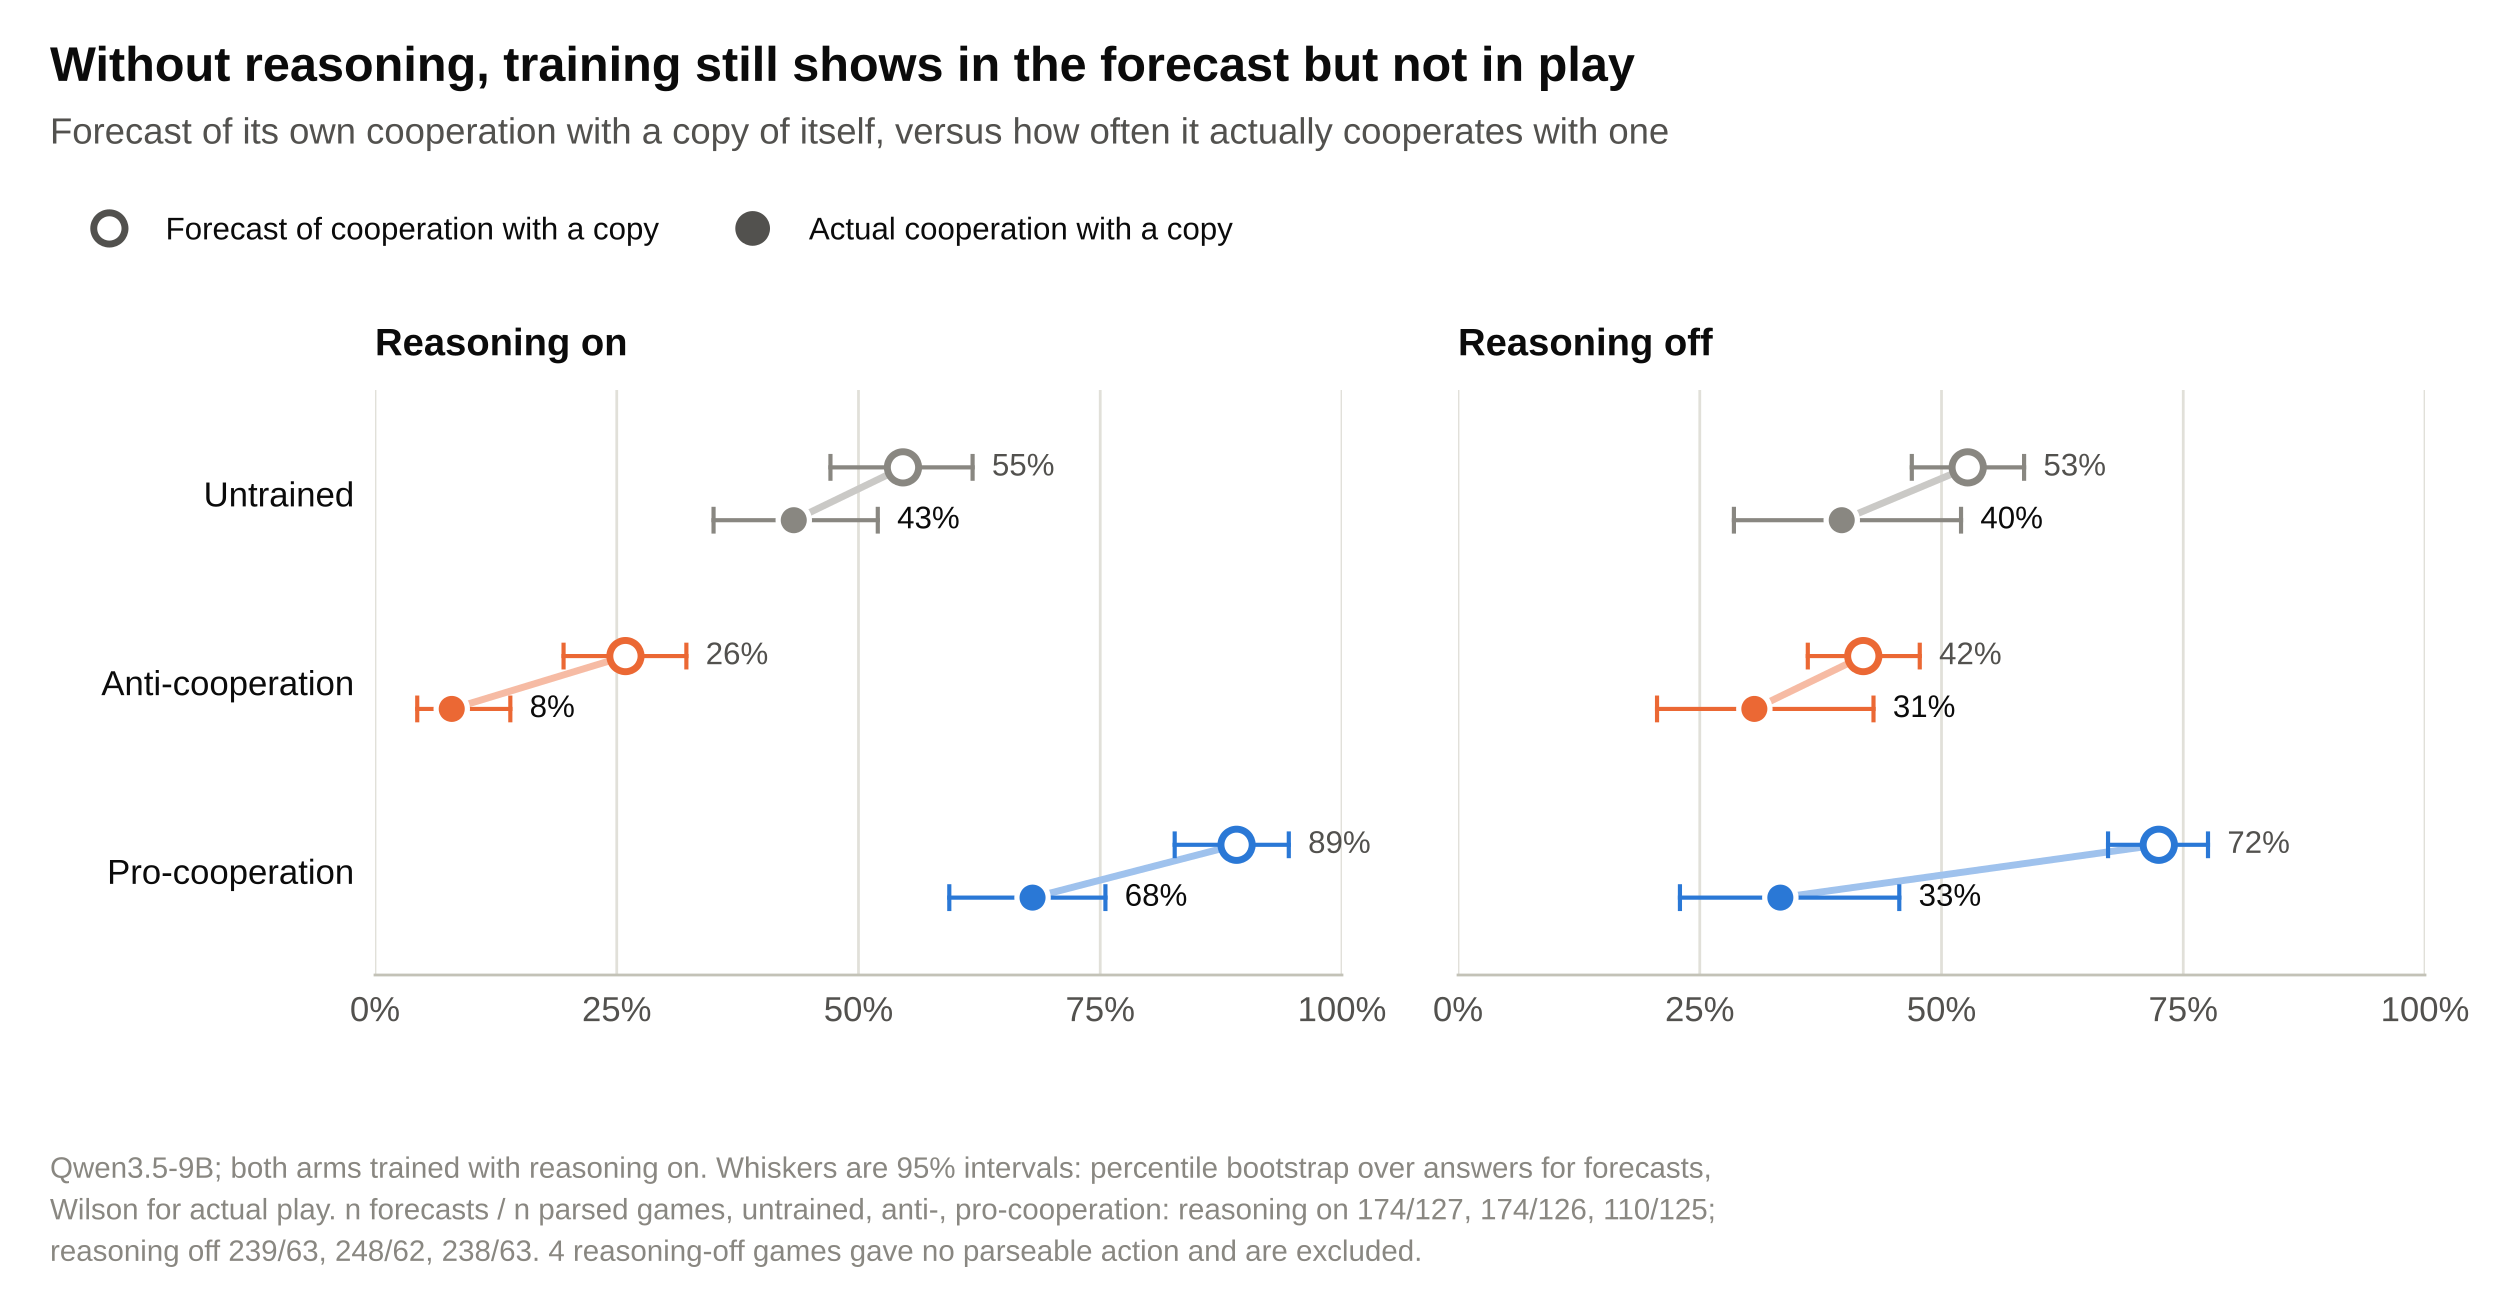
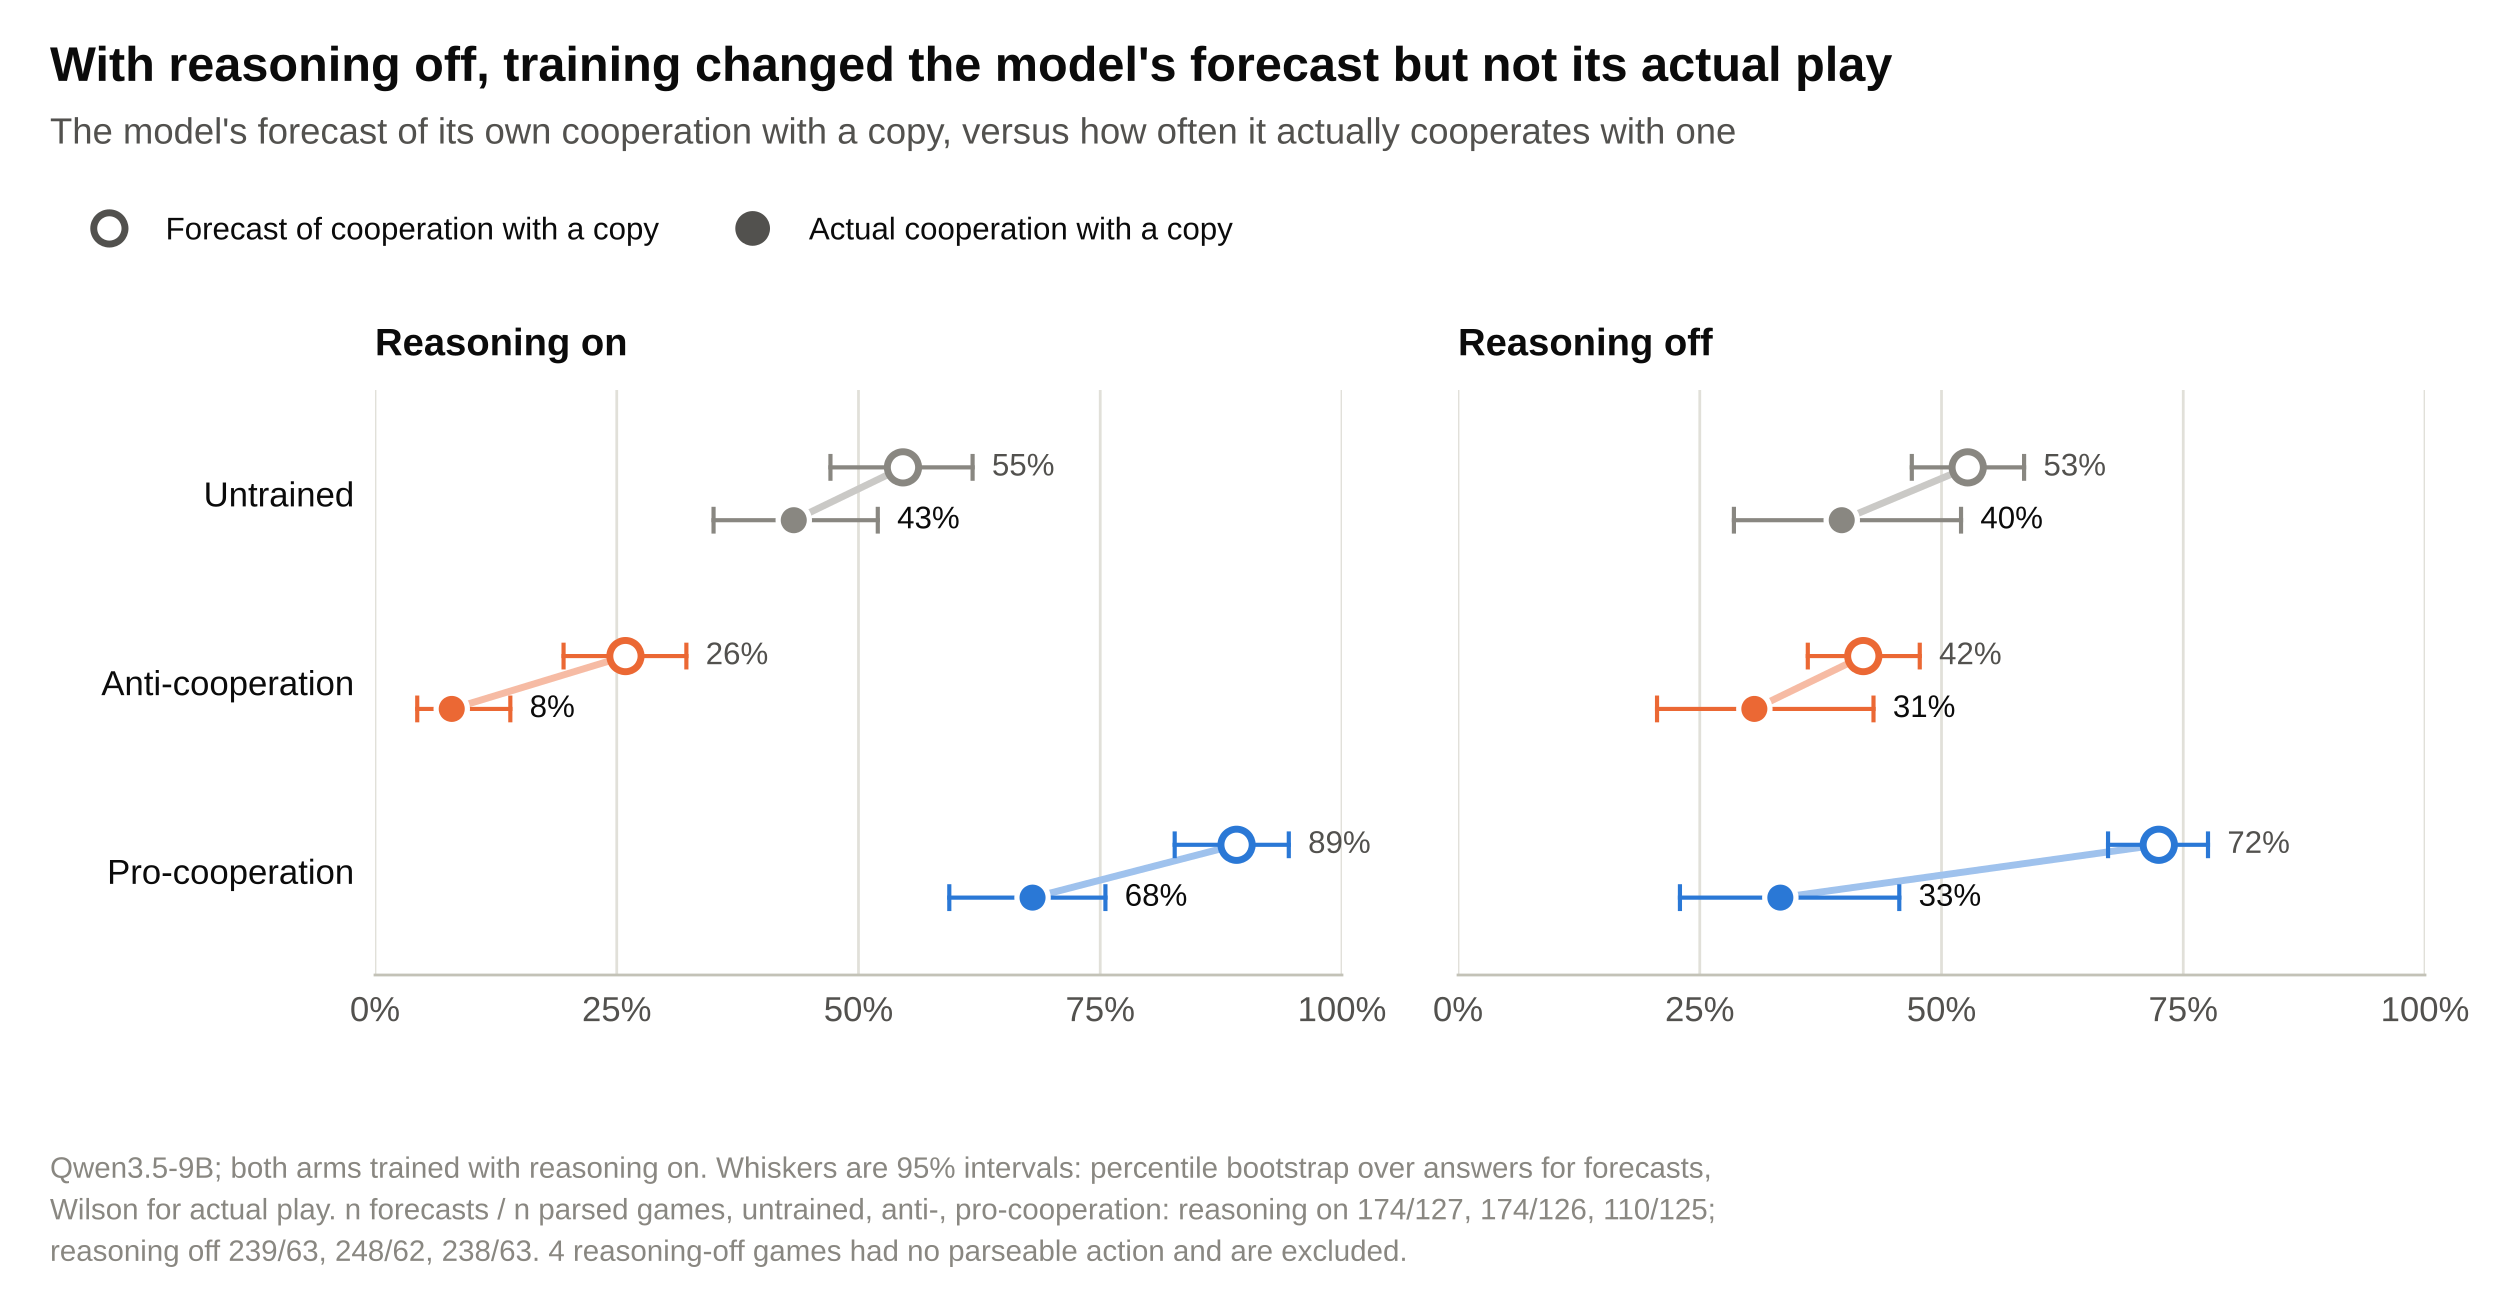
<svg xmlns="http://www.w3.org/2000/svg" xmlns:xlink="http://www.w3.org/1999/xlink" width="720pt" height="374.4pt" viewBox="0 0 720 374.4" version="1.1">
  <defs>
    <style type="text/css">*{stroke-linejoin: round; stroke-linecap: butt}</style>
  </defs>
  <g id="figure_1">
    <g id="patch_1">
      <path d="M 0 374.4  L 720 374.4  L 720 0  L 0 0  z " style="fill: #ffffff" />
    </g>
    <g id="axes_1">
      <g id="patch_2">
        <path d="M 108 280.8  L 386.491 280.8  L 386.491 112.32  L 108 112.32  z " style="fill: #ffffff" />
      </g>
      <g id="matplotlib.axis_1">
        <g id="xtick_1">
          <g id="line2d_1">
-             <path d="M 108 280.8  L 108 112.32  " clip-path="url(#pd063d50119)" style="fill: none; stroke: #e1e0d9; stroke-width: 0.8; stroke-linecap: square" />
+             <path d="M 108 280.8  L 108 112.32  " clip-path="url(#paac7302c38)" style="fill: none; stroke: #e1e0d9; stroke-width: 0.8; stroke-linecap: square" />
          </g>
          <g id="line2d_2" />
          <g id="text_1">
            <text style="font-size: 10px; font-family: 'Liberation Sans'; text-anchor: middle; fill: #52514e" x="108" y="294.08" transform="rotate(-0 108 294.0803)">0%</text>
          </g>
        </g>
        <g id="xtick_2">
          <g id="line2d_3">
-             <path d="M 177.623 280.8  L 177.623 112.32  " clip-path="url(#pd063d50119)" style="fill: none; stroke: #e1e0d9; stroke-width: 0.8; stroke-linecap: square" />
+             <path d="M 177.623 280.8  L 177.623 112.32  " clip-path="url(#paac7302c38)" style="fill: none; stroke: #e1e0d9; stroke-width: 0.8; stroke-linecap: square" />
          </g>
          <g id="line2d_4" />
          <g id="text_2">
            <text style="font-size: 10px; font-family: 'Liberation Sans'; text-anchor: middle; fill: #52514e" x="177.623" y="294.08" transform="rotate(-0 177.6226 294.0803)">25%</text>
          </g>
        </g>
        <g id="xtick_3">
          <g id="line2d_5">
-             <path d="M 247.245 280.8  L 247.245 112.32  " clip-path="url(#pd063d50119)" style="fill: none; stroke: #e1e0d9; stroke-width: 0.8; stroke-linecap: square" />
+             <path d="M 247.245 280.8  L 247.245 112.32  " clip-path="url(#paac7302c38)" style="fill: none; stroke: #e1e0d9; stroke-width: 0.8; stroke-linecap: square" />
          </g>
          <g id="line2d_6" />
          <g id="text_3">
            <text style="font-size: 10px; font-family: 'Liberation Sans'; text-anchor: middle; fill: #52514e" x="247.245" y="294.08" transform="rotate(-0 247.2453 294.0803)">50%</text>
          </g>
        </g>
        <g id="xtick_4">
          <g id="line2d_7">
-             <path d="M 316.868 280.8  L 316.868 112.32  " clip-path="url(#pd063d50119)" style="fill: none; stroke: #e1e0d9; stroke-width: 0.8; stroke-linecap: square" />
+             <path d="M 316.868 280.8  L 316.868 112.32  " clip-path="url(#paac7302c38)" style="fill: none; stroke: #e1e0d9; stroke-width: 0.8; stroke-linecap: square" />
          </g>
          <g id="line2d_8" />
          <g id="text_4">
            <text style="font-size: 10px; font-family: 'Liberation Sans'; text-anchor: middle; fill: #52514e" x="316.868" y="294.08" transform="rotate(-0 316.8679 294.0803)">75%</text>
          </g>
        </g>
        <g id="xtick_5">
          <g id="line2d_9">
-             <path d="M 386.491 280.8  L 386.491 112.32  " clip-path="url(#pd063d50119)" style="fill: none; stroke: #e1e0d9; stroke-width: 0.8; stroke-linecap: square" />
+             <path d="M 386.491 280.8  L 386.491 112.32  " clip-path="url(#paac7302c38)" style="fill: none; stroke: #e1e0d9; stroke-width: 0.8; stroke-linecap: square" />
          </g>
          <g id="line2d_10" />
          <g id="text_5">
            <text style="font-size: 10px; font-family: 'Liberation Sans'; text-anchor: middle; fill: #52514e" x="386.491" y="294.08" transform="rotate(-0 386.4906 294.0803)">100%</text>
          </g>
        </g>
      </g>
      <g id="matplotlib.axis_2">
        <g id="ytick_1">
          <g id="line2d_11" />
          <g id="text_6">
            <text style="font-size: 10px; font-family: 'Liberation Sans'; text-anchor: end; fill: #0b0b0b" x="102" y="145.852" transform="rotate(-0 102 145.8518)">Untrained</text>
          </g>
        </g>
        <g id="ytick_2">
          <g id="line2d_12" />
          <g id="text_7">
            <text style="font-size: 10px; font-family: 'Liberation Sans'; text-anchor: end; fill: #0b0b0b" x="102" y="200.2" transform="rotate(-0 102 200.2001)">Anti-cooperation</text>
          </g>
        </g>
        <g id="ytick_3">
          <g id="line2d_13" />
          <g id="text_8">
            <text style="font-size: 10px; font-family: 'Liberation Sans'; text-anchor: end; fill: #0b0b0b" x="102" y="254.549" transform="rotate(-0 102 254.5485)">Pro-cooperation</text>
          </g>
        </g>
      </g>
      <g id="line2d_14">
-         <path d="M 260.056 134.603  L 228.606 149.82  " clip-path="url(#pd063d50119)" style="fill: none; stroke: #cac9c6; stroke-width: 2; stroke-linecap: round" />
+         <path d="M 260.056 134.603  L 228.606 149.82  " clip-path="url(#paac7302c38)" style="fill: none; stroke: #cac9c6; stroke-width: 2; stroke-linecap: round" />
      </g>
      <g id="line2d_15">
-         <path d="M 180.129 188.951  L 130.102 204.169  " clip-path="url(#pd063d50119)" style="fill: none; stroke: #f6bba4; stroke-width: 2; stroke-linecap: round" />
+         <path d="M 180.129 188.951  L 130.102 204.169  " clip-path="url(#paac7302c38)" style="fill: none; stroke: #f6bba4; stroke-width: 2; stroke-linecap: round" />
      </g>
      <g id="line2d_16">
-         <path d="M 356.135 243.3  L 297.374 258.517  " clip-path="url(#pd063d50119)" style="fill: none; stroke: #9fc2ed; stroke-width: 2; stroke-linecap: round" />
+         <path d="M 356.135 243.3  L 297.374 258.517  " clip-path="url(#paac7302c38)" style="fill: none; stroke: #9fc2ed; stroke-width: 2; stroke-linecap: round" />
      </g>
      <g id="patch_3">
        <path d="M 108 280.8  L 386.491 280.8  " style="fill: none; stroke: #c3c2b7; stroke-width: 0.8; stroke-linejoin: miter; stroke-linecap: square" />
      </g>
      <g id="line2d_17">
-         <path d="M 239.169 134.603  L 280.107 134.603  " clip-path="url(#pd063d50119)" style="fill: none; stroke: #898781; stroke-width: 1.2; stroke-linecap: square" />
+         <path d="M 239.169 134.603  L 280.107 134.603  " clip-path="url(#paac7302c38)" style="fill: none; stroke: #898781; stroke-width: 1.2; stroke-linecap: square" />
      </g>
      <g id="line2d_18">
-         <path d="M 239.169 131.342  L 239.169 137.864  " clip-path="url(#pd063d50119)" style="fill: none; stroke: #898781; stroke-width: 1.2; stroke-linecap: square" />
+         <path d="M 239.169 131.342  L 239.169 137.864  " clip-path="url(#paac7302c38)" style="fill: none; stroke: #898781; stroke-width: 1.2; stroke-linecap: square" />
      </g>
      <g id="line2d_19">
-         <path d="M 280.107 131.342  L 280.107 137.864  " clip-path="url(#pd063d50119)" style="fill: none; stroke: #898781; stroke-width: 1.2; stroke-linecap: square" />
+         <path d="M 280.107 131.342  L 280.107 137.864  " clip-path="url(#paac7302c38)" style="fill: none; stroke: #898781; stroke-width: 1.2; stroke-linecap: square" />
      </g>
      <g id="line2d_20">
-         <path d="M 205.503 149.82  L 252.804 149.82  " clip-path="url(#pd063d50119)" style="fill: none; stroke: #898781; stroke-width: 1.2; stroke-linecap: square" />
+         <path d="M 205.503 149.82  L 252.804 149.82  " clip-path="url(#paac7302c38)" style="fill: none; stroke: #898781; stroke-width: 1.2; stroke-linecap: square" />
      </g>
      <g id="line2d_21">
-         <path d="M 205.503 146.559  L 205.503 153.081  " clip-path="url(#pd063d50119)" style="fill: none; stroke: #898781; stroke-width: 1.2; stroke-linecap: square" />
+         <path d="M 205.503 146.559  L 205.503 153.081  " clip-path="url(#paac7302c38)" style="fill: none; stroke: #898781; stroke-width: 1.2; stroke-linecap: square" />
      </g>
      <g id="line2d_22">
-         <path d="M 252.804 146.559  L 252.804 153.081  " clip-path="url(#pd063d50119)" style="fill: none; stroke: #898781; stroke-width: 1.2; stroke-linecap: square" />
+         <path d="M 252.804 146.559  L 252.804 153.081  " clip-path="url(#paac7302c38)" style="fill: none; stroke: #898781; stroke-width: 1.2; stroke-linecap: square" />
      </g>
      <g id="text_9">
        <text style="font-size: 9px; font-family: 'Liberation Sans'; text-anchor: start; fill: #52514e" x="285.677" y="136.932" transform="rotate(-0 285.677 136.9319)">55%</text>
      </g>
      <g id="text_10">
        <text style="font-size: 9px; font-family: 'Liberation Sans'; text-anchor: start; fill: #0b0b0b" x="258.374" y="152.149" transform="rotate(-0 258.374 152.1495)">43%</text>
      </g>
      <g id="line2d_23">
-         <path d="M 162.306 188.951  L 197.674 188.951  " clip-path="url(#pd063d50119)" style="fill: none; stroke: #eb6834; stroke-width: 1.2; stroke-linecap: square" />
+         <path d="M 162.306 188.951  L 197.674 188.951  " clip-path="url(#paac7302c38)" style="fill: none; stroke: #eb6834; stroke-width: 1.2; stroke-linecap: square" />
      </g>
      <g id="line2d_24">
-         <path d="M 162.306 185.69  L 162.306 192.212  " clip-path="url(#pd063d50119)" style="fill: none; stroke: #eb6834; stroke-width: 1.2; stroke-linecap: square" />
+         <path d="M 162.306 185.69  L 162.306 192.212  " clip-path="url(#paac7302c38)" style="fill: none; stroke: #eb6834; stroke-width: 1.2; stroke-linecap: square" />
      </g>
      <g id="line2d_25">
-         <path d="M 197.674 185.69  L 197.674 192.212  " clip-path="url(#pd063d50119)" style="fill: none; stroke: #eb6834; stroke-width: 1.2; stroke-linecap: square" />
+         <path d="M 197.674 185.69  L 197.674 192.212  " clip-path="url(#paac7302c38)" style="fill: none; stroke: #eb6834; stroke-width: 1.2; stroke-linecap: square" />
      </g>
      <g id="line2d_26">
-         <path d="M 120.164 204.169  L 146.972 204.169  " clip-path="url(#pd063d50119)" style="fill: none; stroke: #eb6834; stroke-width: 1.2; stroke-linecap: square" />
+         <path d="M 120.164 204.169  L 146.972 204.169  " clip-path="url(#paac7302c38)" style="fill: none; stroke: #eb6834; stroke-width: 1.2; stroke-linecap: square" />
      </g>
      <g id="line2d_27">
-         <path d="M 120.164 200.908  L 120.164 207.43  " clip-path="url(#pd063d50119)" style="fill: none; stroke: #eb6834; stroke-width: 1.2; stroke-linecap: square" />
+         <path d="M 120.164 200.908  L 120.164 207.43  " clip-path="url(#paac7302c38)" style="fill: none; stroke: #eb6834; stroke-width: 1.2; stroke-linecap: square" />
      </g>
      <g id="line2d_28">
-         <path d="M 146.972 200.908  L 146.972 207.43  " clip-path="url(#pd063d50119)" style="fill: none; stroke: #eb6834; stroke-width: 1.2; stroke-linecap: square" />
+         <path d="M 146.972 200.908  L 146.972 207.43  " clip-path="url(#paac7302c38)" style="fill: none; stroke: #eb6834; stroke-width: 1.2; stroke-linecap: square" />
      </g>
      <g id="text_11">
        <text style="font-size: 9px; font-family: 'Liberation Sans'; text-anchor: start; fill: #52514e" x="203.244" y="191.28" transform="rotate(-0 203.2438 191.2803)">26%</text>
      </g>
      <g id="text_12">
        <text style="font-size: 9px; font-family: 'Liberation Sans'; text-anchor: start; fill: #0b0b0b" x="152.542" y="206.498" transform="rotate(-0 152.542 206.4979)">8%</text>
      </g>
      <g id="line2d_29">
-         <path d="M 338.312 243.3  L 371.174 243.3  " clip-path="url(#pd063d50119)" style="fill: none; stroke: #2a78d6; stroke-width: 1.2; stroke-linecap: square" />
+         <path d="M 338.312 243.3  L 371.174 243.3  " clip-path="url(#paac7302c38)" style="fill: none; stroke: #2a78d6; stroke-width: 1.2; stroke-linecap: square" />
      </g>
      <g id="line2d_30">
-         <path d="M 338.312 240.039  L 338.312 246.561  " clip-path="url(#pd063d50119)" style="fill: none; stroke: #2a78d6; stroke-width: 1.2; stroke-linecap: square" />
+         <path d="M 338.312 240.039  L 338.312 246.561  " clip-path="url(#paac7302c38)" style="fill: none; stroke: #2a78d6; stroke-width: 1.2; stroke-linecap: square" />
      </g>
      <g id="line2d_31">
-         <path d="M 371.174 240.039  L 371.174 246.561  " clip-path="url(#pd063d50119)" style="fill: none; stroke: #2a78d6; stroke-width: 1.2; stroke-linecap: square" />
+         <path d="M 371.174 240.039  L 371.174 246.561  " clip-path="url(#paac7302c38)" style="fill: none; stroke: #2a78d6; stroke-width: 1.2; stroke-linecap: square" />
      </g>
      <g id="line2d_32">
-         <path d="M 273.398 258.517  L 318.36 258.517  " clip-path="url(#pd063d50119)" style="fill: none; stroke: #2a78d6; stroke-width: 1.2; stroke-linecap: square" />
+         <path d="M 273.398 258.517  L 318.36 258.517  " clip-path="url(#paac7302c38)" style="fill: none; stroke: #2a78d6; stroke-width: 1.2; stroke-linecap: square" />
      </g>
      <g id="line2d_33">
-         <path d="M 273.398 255.256  L 273.398 261.778  " clip-path="url(#pd063d50119)" style="fill: none; stroke: #2a78d6; stroke-width: 1.2; stroke-linecap: square" />
+         <path d="M 273.398 255.256  L 273.398 261.778  " clip-path="url(#paac7302c38)" style="fill: none; stroke: #2a78d6; stroke-width: 1.2; stroke-linecap: square" />
      </g>
      <g id="line2d_34">
-         <path d="M 318.36 255.256  L 318.36 261.778  " clip-path="url(#pd063d50119)" style="fill: none; stroke: #2a78d6; stroke-width: 1.2; stroke-linecap: square" />
+         <path d="M 318.36 255.256  L 318.36 261.778  " clip-path="url(#paac7302c38)" style="fill: none; stroke: #2a78d6; stroke-width: 1.2; stroke-linecap: square" />
      </g>
      <g id="text_13">
        <text style="font-size: 9px; font-family: 'Liberation Sans'; text-anchor: start; fill: #52514e" x="376.743" y="245.629" transform="rotate(-0 376.7434 245.6287)">89%</text>
      </g>
      <g id="text_14">
        <text style="font-size: 9px; font-family: 'Liberation Sans'; text-anchor: start; fill: #0b0b0b" x="323.93" y="260.846" transform="rotate(-0 323.9301 260.8463)">68%</text>
      </g>
      <g id="text_15">
        <text style="font-weight: 700; font-size: 11px; font-family: 'Liberation Sans'; text-anchor: start; fill: #0b0b0b" x="108" y="102.32" transform="rotate(-0 108 102.32)">Reasoning on</text>
      </g>
      <g id="line2d_35">
        <defs>
-           <path id="m295f77aff9" d="M 0 4.5  C 1.193 4.5 2.338 4.026 3.182 3.182  C 4.026 2.338 4.5 1.193 4.5 0  C 4.5 -1.193 4.026 -2.338 3.182 -3.182  C 2.338 -4.026 1.193 -4.5 0 -4.5  C -1.193 -4.5 -2.338 -4.026 -3.182 -3.182  C -4.026 -2.338 -4.5 -1.193 -4.5 0  C -4.5 1.193 -4.026 2.338 -3.182 3.182  C -2.338 4.026 -1.193 4.5 0 4.5  z " style="stroke: #898781; stroke-width: 2" />
-         </defs>
-         <g clip-path="url(#pd063d50119)">
-           <use xlink:href="#m295f77aff9" x="260.056" y="134.603" style="fill: #ffffff; stroke: #898781; stroke-width: 2" />
+           <path id="m40d3d3d2e1" d="M 0 4.5  C 1.193 4.5 2.338 4.026 3.182 3.182  C 4.026 2.338 4.5 1.193 4.5 0  C 4.5 -1.193 4.026 -2.338 3.182 -3.182  C 2.338 -4.026 1.193 -4.5 0 -4.5  C -1.193 -4.5 -2.338 -4.026 -3.182 -3.182  C -4.026 -2.338 -4.5 -1.193 -4.5 0  C -4.5 1.193 -4.026 2.338 -3.182 3.182  C -2.338 4.026 -1.193 4.5 0 4.5  z " style="stroke: #898781; stroke-width: 2" />
+         </defs>
+         <g clip-path="url(#paac7302c38)">
+           <use xlink:href="#m40d3d3d2e1" x="260.056" y="134.603" style="fill: #ffffff; stroke: #898781; stroke-width: 2" />
        </g>
      </g>
      <g id="line2d_36">
        <defs>
-           <path id="mbc5051438d" d="M 0 4.5  C 1.193 4.5 2.338 4.026 3.182 3.182  C 4.026 2.338 4.5 1.193 4.5 0  C 4.5 -1.193 4.026 -2.338 3.182 -3.182  C 2.338 -4.026 1.193 -4.5 0 -4.5  C -1.193 -4.5 -2.338 -4.026 -3.182 -3.182  C -4.026 -2.338 -4.5 -1.193 -4.5 0  C -4.5 1.193 -4.026 2.338 -3.182 3.182  C -2.338 4.026 -1.193 4.5 0 4.5  z " style="stroke: #ffffff; stroke-width: 1.5" />
-         </defs>
-         <g clip-path="url(#pd063d50119)">
-           <use xlink:href="#mbc5051438d" x="228.606" y="149.82" style="fill: #898781; stroke: #ffffff; stroke-width: 1.5" />
+           <path id="ma05f8f5b1d" d="M 0 4.5  C 1.193 4.5 2.338 4.026 3.182 3.182  C 4.026 2.338 4.5 1.193 4.5 0  C 4.5 -1.193 4.026 -2.338 3.182 -3.182  C 2.338 -4.026 1.193 -4.5 0 -4.5  C -1.193 -4.5 -2.338 -4.026 -3.182 -3.182  C -4.026 -2.338 -4.5 -1.193 -4.5 0  C -4.5 1.193 -4.026 2.338 -3.182 3.182  C -2.338 4.026 -1.193 4.5 0 4.5  z " style="stroke: #ffffff; stroke-width: 1.5" />
+         </defs>
+         <g clip-path="url(#paac7302c38)">
+           <use xlink:href="#ma05f8f5b1d" x="228.606" y="149.82" style="fill: #898781; stroke: #ffffff; stroke-width: 1.5" />
        </g>
      </g>
      <g id="line2d_37">
        <defs>
-           <path id="m9638cae44e" d="M 0 4.5  C 1.193 4.5 2.338 4.026 3.182 3.182  C 4.026 2.338 4.5 1.193 4.5 0  C 4.5 -1.193 4.026 -2.338 3.182 -3.182  C 2.338 -4.026 1.193 -4.5 0 -4.5  C -1.193 -4.5 -2.338 -4.026 -3.182 -3.182  C -4.026 -2.338 -4.5 -1.193 -4.5 0  C -4.5 1.193 -4.026 2.338 -3.182 3.182  C -2.338 4.026 -1.193 4.5 0 4.5  z " style="stroke: #eb6834; stroke-width: 2" />
-         </defs>
-         <g clip-path="url(#pd063d50119)">
-           <use xlink:href="#m9638cae44e" x="180.129" y="188.951" style="fill: #ffffff; stroke: #eb6834; stroke-width: 2" />
+           <path id="m6511d98118" d="M 0 4.5  C 1.193 4.5 2.338 4.026 3.182 3.182  C 4.026 2.338 4.5 1.193 4.5 0  C 4.5 -1.193 4.026 -2.338 3.182 -3.182  C 2.338 -4.026 1.193 -4.5 0 -4.5  C -1.193 -4.5 -2.338 -4.026 -3.182 -3.182  C -4.026 -2.338 -4.5 -1.193 -4.5 0  C -4.5 1.193 -4.026 2.338 -3.182 3.182  C -2.338 4.026 -1.193 4.5 0 4.5  z " style="stroke: #eb6834; stroke-width: 2" />
+         </defs>
+         <g clip-path="url(#paac7302c38)">
+           <use xlink:href="#m6511d98118" x="180.129" y="188.951" style="fill: #ffffff; stroke: #eb6834; stroke-width: 2" />
        </g>
      </g>
      <g id="line2d_38">
        <defs>
-           <path id="m144a714bb1" d="M 0 4.5  C 1.193 4.5 2.338 4.026 3.182 3.182  C 4.026 2.338 4.5 1.193 4.5 0  C 4.5 -1.193 4.026 -2.338 3.182 -3.182  C 2.338 -4.026 1.193 -4.5 0 -4.5  C -1.193 -4.5 -2.338 -4.026 -3.182 -3.182  C -4.026 -2.338 -4.5 -1.193 -4.5 0  C -4.5 1.193 -4.026 2.338 -3.182 3.182  C -2.338 4.026 -1.193 4.5 0 4.5  z " style="stroke: #ffffff; stroke-width: 1.5" />
-         </defs>
-         <g clip-path="url(#pd063d50119)">
-           <use xlink:href="#m144a714bb1" x="130.102" y="204.169" style="fill: #eb6834; stroke: #ffffff; stroke-width: 1.5" />
+           <path id="mca311a0dee" d="M 0 4.5  C 1.193 4.5 2.338 4.026 3.182 3.182  C 4.026 2.338 4.5 1.193 4.5 0  C 4.5 -1.193 4.026 -2.338 3.182 -3.182  C 2.338 -4.026 1.193 -4.5 0 -4.5  C -1.193 -4.5 -2.338 -4.026 -3.182 -3.182  C -4.026 -2.338 -4.5 -1.193 -4.5 0  C -4.5 1.193 -4.026 2.338 -3.182 3.182  C -2.338 4.026 -1.193 4.5 0 4.5  z " style="stroke: #ffffff; stroke-width: 1.5" />
+         </defs>
+         <g clip-path="url(#paac7302c38)">
+           <use xlink:href="#mca311a0dee" x="130.102" y="204.169" style="fill: #eb6834; stroke: #ffffff; stroke-width: 1.5" />
        </g>
      </g>
      <g id="line2d_39">
        <defs>
-           <path id="m63235239d1" d="M 0 4.5  C 1.193 4.5 2.338 4.026 3.182 3.182  C 4.026 2.338 4.5 1.193 4.5 0  C 4.5 -1.193 4.026 -2.338 3.182 -3.182  C 2.338 -4.026 1.193 -4.5 0 -4.5  C -1.193 -4.5 -2.338 -4.026 -3.182 -3.182  C -4.026 -2.338 -4.5 -1.193 -4.5 0  C -4.5 1.193 -4.026 2.338 -3.182 3.182  C -2.338 4.026 -1.193 4.5 0 4.5  z " style="stroke: #2a78d6; stroke-width: 2" />
-         </defs>
-         <g clip-path="url(#pd063d50119)">
-           <use xlink:href="#m63235239d1" x="356.135" y="243.3" style="fill: #ffffff; stroke: #2a78d6; stroke-width: 2" />
+           <path id="m16ebb9ae6d" d="M 0 4.5  C 1.193 4.5 2.338 4.026 3.182 3.182  C 4.026 2.338 4.5 1.193 4.5 0  C 4.5 -1.193 4.026 -2.338 3.182 -3.182  C 2.338 -4.026 1.193 -4.5 0 -4.5  C -1.193 -4.5 -2.338 -4.026 -3.182 -3.182  C -4.026 -2.338 -4.5 -1.193 -4.5 0  C -4.5 1.193 -4.026 2.338 -3.182 3.182  C -2.338 4.026 -1.193 4.5 0 4.5  z " style="stroke: #2a78d6; stroke-width: 2" />
+         </defs>
+         <g clip-path="url(#paac7302c38)">
+           <use xlink:href="#m16ebb9ae6d" x="356.135" y="243.3" style="fill: #ffffff; stroke: #2a78d6; stroke-width: 2" />
        </g>
      </g>
      <g id="line2d_40">
        <defs>
-           <path id="m4fa40b648e" d="M 0 4.5  C 1.193 4.5 2.338 4.026 3.182 3.182  C 4.026 2.338 4.5 1.193 4.5 0  C 4.5 -1.193 4.026 -2.338 3.182 -3.182  C 2.338 -4.026 1.193 -4.5 0 -4.5  C -1.193 -4.5 -2.338 -4.026 -3.182 -3.182  C -4.026 -2.338 -4.5 -1.193 -4.5 0  C -4.5 1.193 -4.026 2.338 -3.182 3.182  C -2.338 4.026 -1.193 4.5 0 4.5  z " style="stroke: #ffffff; stroke-width: 1.5" />
-         </defs>
-         <g clip-path="url(#pd063d50119)">
-           <use xlink:href="#m4fa40b648e" x="297.374" y="258.517" style="fill: #2a78d6; stroke: #ffffff; stroke-width: 1.5" />
+           <path id="md7fd5c460a" d="M 0 4.5  C 1.193 4.5 2.338 4.026 3.182 3.182  C 4.026 2.338 4.5 1.193 4.5 0  C 4.5 -1.193 4.026 -2.338 3.182 -3.182  C 2.338 -4.026 1.193 -4.5 0 -4.5  C -1.193 -4.5 -2.338 -4.026 -3.182 -3.182  C -4.026 -2.338 -4.5 -1.193 -4.5 0  C -4.5 1.193 -4.026 2.338 -3.182 3.182  C -2.338 4.026 -1.193 4.5 0 4.5  z " style="stroke: #ffffff; stroke-width: 1.5" />
+         </defs>
+         <g clip-path="url(#paac7302c38)">
+           <use xlink:href="#md7fd5c460a" x="297.374" y="258.517" style="fill: #2a78d6; stroke: #ffffff; stroke-width: 1.5" />
        </g>
      </g>
    </g>
    <g id="axes_2">
      <g id="patch_4">
        <path d="M 419.909 280.8  L 698.4 280.8  L 698.4 112.32  L 419.909 112.32  z " style="fill: #ffffff" />
      </g>
      <g id="matplotlib.axis_3">
        <g id="xtick_6">
          <g id="line2d_41">
-             <path d="M 419.909 280.8  L 419.909 112.32  " clip-path="url(#p413821e829)" style="fill: none; stroke: #e1e0d9; stroke-width: 0.8; stroke-linecap: square" />
+             <path d="M 419.909 280.8  L 419.909 112.32  " clip-path="url(#p8eeca2cfd7)" style="fill: none; stroke: #e1e0d9; stroke-width: 0.8; stroke-linecap: square" />
          </g>
          <g id="line2d_42" />
          <g id="text_16">
            <text style="font-size: 10px; font-family: 'Liberation Sans'; text-anchor: middle; fill: #52514e" x="419.909" y="294.08" transform="rotate(-0 419.9094 294.0803)">0%</text>
          </g>
        </g>
        <g id="xtick_7">
          <g id="line2d_43">
-             <path d="M 489.532 280.8  L 489.532 112.32  " clip-path="url(#p413821e829)" style="fill: none; stroke: #e1e0d9; stroke-width: 0.8; stroke-linecap: square" />
+             <path d="M 489.532 280.8  L 489.532 112.32  " clip-path="url(#p8eeca2cfd7)" style="fill: none; stroke: #e1e0d9; stroke-width: 0.8; stroke-linecap: square" />
          </g>
          <g id="line2d_44" />
          <g id="text_17">
            <text style="font-size: 10px; font-family: 'Liberation Sans'; text-anchor: middle; fill: #52514e" x="489.532" y="294.08" transform="rotate(-0 489.5321 294.0803)">25%</text>
          </g>
        </g>
        <g id="xtick_8">
          <g id="line2d_45">
-             <path d="M 559.155 280.8  L 559.155 112.32  " clip-path="url(#p413821e829)" style="fill: none; stroke: #e1e0d9; stroke-width: 0.8; stroke-linecap: square" />
+             <path d="M 559.155 280.8  L 559.155 112.32  " clip-path="url(#p8eeca2cfd7)" style="fill: none; stroke: #e1e0d9; stroke-width: 0.8; stroke-linecap: square" />
          </g>
          <g id="line2d_46" />
          <g id="text_18">
            <text style="font-size: 10px; font-family: 'Liberation Sans'; text-anchor: middle; fill: #52514e" x="559.155" y="294.08" transform="rotate(-0 559.1547 294.0803)">50%</text>
          </g>
        </g>
        <g id="xtick_9">
          <g id="line2d_47">
-             <path d="M 628.777 280.8  L 628.777 112.32  " clip-path="url(#p413821e829)" style="fill: none; stroke: #e1e0d9; stroke-width: 0.8; stroke-linecap: square" />
+             <path d="M 628.777 280.8  L 628.777 112.32  " clip-path="url(#p8eeca2cfd7)" style="fill: none; stroke: #e1e0d9; stroke-width: 0.8; stroke-linecap: square" />
          </g>
          <g id="line2d_48" />
          <g id="text_19">
            <text style="font-size: 10px; font-family: 'Liberation Sans'; text-anchor: middle; fill: #52514e" x="628.777" y="294.08" transform="rotate(-0 628.7774 294.0803)">75%</text>
          </g>
        </g>
        <g id="xtick_10">
          <g id="line2d_49">
-             <path d="M 698.4 280.8  L 698.4 112.32  " clip-path="url(#p413821e829)" style="fill: none; stroke: #e1e0d9; stroke-width: 0.8; stroke-linecap: square" />
+             <path d="M 698.4 280.8  L 698.4 112.32  " clip-path="url(#p8eeca2cfd7)" style="fill: none; stroke: #e1e0d9; stroke-width: 0.8; stroke-linecap: square" />
          </g>
          <g id="line2d_50" />
          <g id="text_20">
            <text style="font-size: 10px; font-family: 'Liberation Sans'; text-anchor: middle; fill: #52514e" x="698.4" y="294.08" transform="rotate(-0 698.4 294.0803)">100%</text>
          </g>
        </g>
      </g>
      <g id="matplotlib.axis_4">
        <g id="ytick_4">
          <g id="line2d_51" />
        </g>
        <g id="ytick_5">
          <g id="line2d_52" />
        </g>
        <g id="ytick_6">
          <g id="line2d_53" />
        </g>
      </g>
      <g id="line2d_54">
-         <path d="M 566.705 134.603  L 530.422 149.82  " clip-path="url(#p413821e829)" style="fill: none; stroke: #cac9c6; stroke-width: 2; stroke-linecap: round" />
+         <path d="M 566.705 134.603  L 530.422 149.82  " clip-path="url(#p8eeca2cfd7)" style="fill: none; stroke: #cac9c6; stroke-width: 2; stroke-linecap: round" />
      </g>
      <g id="line2d_55">
-         <path d="M 536.628 188.951  L 505.253 204.169  " clip-path="url(#p413821e829)" style="fill: none; stroke: #f6bba4; stroke-width: 2; stroke-linecap: round" />
+         <path d="M 536.628 188.951  L 505.253 204.169  " clip-path="url(#p8eeca2cfd7)" style="fill: none; stroke: #f6bba4; stroke-width: 2; stroke-linecap: round" />
      </g>
      <g id="line2d_56">
-         <path d="M 621.733 243.3  L 512.74 258.517  " clip-path="url(#p413821e829)" style="fill: none; stroke: #9fc2ed; stroke-width: 2; stroke-linecap: round" />
+         <path d="M 621.733 243.3  L 512.74 258.517  " clip-path="url(#p8eeca2cfd7)" style="fill: none; stroke: #9fc2ed; stroke-width: 2; stroke-linecap: round" />
      </g>
      <g id="patch_5">
        <path d="M 419.909 280.8  L 698.4 280.8  " style="fill: none; stroke: #c3c2b7; stroke-width: 0.8; stroke-linejoin: miter; stroke-linecap: square" />
      </g>
      <g id="line2d_57">
-         <path d="M 550.602 134.603  L 582.937 134.603  " clip-path="url(#p413821e829)" style="fill: none; stroke: #898781; stroke-width: 1.2; stroke-linecap: square" />
+         <path d="M 550.602 134.603  L 582.937 134.603  " clip-path="url(#p8eeca2cfd7)" style="fill: none; stroke: #898781; stroke-width: 1.2; stroke-linecap: square" />
      </g>
      <g id="line2d_58">
-         <path d="M 550.602 131.342  L 550.602 137.864  " clip-path="url(#p413821e829)" style="fill: none; stroke: #898781; stroke-width: 1.2; stroke-linecap: square" />
+         <path d="M 550.602 131.342  L 550.602 137.864  " clip-path="url(#p8eeca2cfd7)" style="fill: none; stroke: #898781; stroke-width: 1.2; stroke-linecap: square" />
      </g>
      <g id="line2d_59">
-         <path d="M 582.937 131.342  L 582.937 137.864  " clip-path="url(#p413821e829)" style="fill: none; stroke: #898781; stroke-width: 1.2; stroke-linecap: square" />
+         <path d="M 582.937 131.342  L 582.937 137.864  " clip-path="url(#p8eeca2cfd7)" style="fill: none; stroke: #898781; stroke-width: 1.2; stroke-linecap: square" />
      </g>
      <g id="line2d_60">
-         <path d="M 499.368 149.82  L 564.778 149.82  " clip-path="url(#p413821e829)" style="fill: none; stroke: #898781; stroke-width: 1.2; stroke-linecap: square" />
+         <path d="M 499.368 149.82  L 564.778 149.82  " clip-path="url(#p8eeca2cfd7)" style="fill: none; stroke: #898781; stroke-width: 1.2; stroke-linecap: square" />
      </g>
      <g id="line2d_61">
-         <path d="M 499.368 146.559  L 499.368 153.081  " clip-path="url(#p413821e829)" style="fill: none; stroke: #898781; stroke-width: 1.2; stroke-linecap: square" />
+         <path d="M 499.368 146.559  L 499.368 153.081  " clip-path="url(#p8eeca2cfd7)" style="fill: none; stroke: #898781; stroke-width: 1.2; stroke-linecap: square" />
      </g>
      <g id="line2d_62">
-         <path d="M 564.778 146.559  L 564.778 153.081  " clip-path="url(#p413821e829)" style="fill: none; stroke: #898781; stroke-width: 1.2; stroke-linecap: square" />
+         <path d="M 564.778 146.559  L 564.778 153.081  " clip-path="url(#p8eeca2cfd7)" style="fill: none; stroke: #898781; stroke-width: 1.2; stroke-linecap: square" />
      </g>
      <g id="text_21">
        <text style="font-size: 9px; font-family: 'Liberation Sans'; text-anchor: start; fill: #52514e" x="588.507" y="136.932" transform="rotate(-0 588.5072 136.9319)">53%</text>
      </g>
      <g id="text_22">
        <text style="font-size: 9px; font-family: 'Liberation Sans'; text-anchor: start; fill: #0b0b0b" x="570.347" y="152.149" transform="rotate(-0 570.3475 152.1495)">40%</text>
      </g>
      <g id="line2d_63">
-         <path d="M 520.649 188.951  L 552.889 188.951  " clip-path="url(#p413821e829)" style="fill: none; stroke: #eb6834; stroke-width: 1.2; stroke-linecap: square" />
+         <path d="M 520.649 188.951  L 552.889 188.951  " clip-path="url(#p8eeca2cfd7)" style="fill: none; stroke: #eb6834; stroke-width: 1.2; stroke-linecap: square" />
      </g>
      <g id="line2d_64">
-         <path d="M 520.649 185.69  L 520.649 192.212  " clip-path="url(#p413821e829)" style="fill: none; stroke: #eb6834; stroke-width: 1.2; stroke-linecap: square" />
+         <path d="M 520.649 185.69  L 520.649 192.212  " clip-path="url(#p8eeca2cfd7)" style="fill: none; stroke: #eb6834; stroke-width: 1.2; stroke-linecap: square" />
      </g>
      <g id="line2d_65">
-         <path d="M 552.889 185.69  L 552.889 192.212  " clip-path="url(#p413821e829)" style="fill: none; stroke: #eb6834; stroke-width: 1.2; stroke-linecap: square" />
+         <path d="M 552.889 185.69  L 552.889 192.212  " clip-path="url(#p8eeca2cfd7)" style="fill: none; stroke: #eb6834; stroke-width: 1.2; stroke-linecap: square" />
      </g>
      <g id="line2d_66">
-         <path d="M 477.227 204.169  L 539.569 204.169  " clip-path="url(#p413821e829)" style="fill: none; stroke: #eb6834; stroke-width: 1.2; stroke-linecap: square" />
+         <path d="M 477.227 204.169  L 539.569 204.169  " clip-path="url(#p8eeca2cfd7)" style="fill: none; stroke: #eb6834; stroke-width: 1.2; stroke-linecap: square" />
      </g>
      <g id="line2d_67">
-         <path d="M 477.227 200.908  L 477.227 207.43  " clip-path="url(#p413821e829)" style="fill: none; stroke: #eb6834; stroke-width: 1.2; stroke-linecap: square" />
+         <path d="M 477.227 200.908  L 477.227 207.43  " clip-path="url(#p8eeca2cfd7)" style="fill: none; stroke: #eb6834; stroke-width: 1.2; stroke-linecap: square" />
      </g>
      <g id="line2d_68">
-         <path d="M 539.569 200.908  L 539.569 207.43  " clip-path="url(#p413821e829)" style="fill: none; stroke: #eb6834; stroke-width: 1.2; stroke-linecap: square" />
+         <path d="M 539.569 200.908  L 539.569 207.43  " clip-path="url(#p8eeca2cfd7)" style="fill: none; stroke: #eb6834; stroke-width: 1.2; stroke-linecap: square" />
      </g>
      <g id="text_23">
        <text style="font-size: 9px; font-family: 'Liberation Sans'; text-anchor: start; fill: #52514e" x="558.458" y="191.28" transform="rotate(-0 558.4585 191.2803)">42%</text>
      </g>
      <g id="text_24">
        <text style="font-size: 9px; font-family: 'Liberation Sans'; text-anchor: start; fill: #0b0b0b" x="545.139" y="206.498" transform="rotate(-0 545.1389 206.4979)">31%</text>
      </g>
      <g id="line2d_69">
-         <path d="M 607.118 243.3  L 635.904 243.3  " clip-path="url(#p413821e829)" style="fill: none; stroke: #2a78d6; stroke-width: 1.2; stroke-linecap: square" />
+         <path d="M 607.118 243.3  L 635.904 243.3  " clip-path="url(#p8eeca2cfd7)" style="fill: none; stroke: #2a78d6; stroke-width: 1.2; stroke-linecap: square" />
      </g>
      <g id="line2d_70">
-         <path d="M 607.118 240.039  L 607.118 246.561  " clip-path="url(#p413821e829)" style="fill: none; stroke: #2a78d6; stroke-width: 1.2; stroke-linecap: square" />
+         <path d="M 607.118 240.039  L 607.118 246.561  " clip-path="url(#p8eeca2cfd7)" style="fill: none; stroke: #2a78d6; stroke-width: 1.2; stroke-linecap: square" />
      </g>
      <g id="line2d_71">
-         <path d="M 635.904 240.039  L 635.904 246.561  " clip-path="url(#p413821e829)" style="fill: none; stroke: #2a78d6; stroke-width: 1.2; stroke-linecap: square" />
+         <path d="M 635.904 240.039  L 635.904 246.561  " clip-path="url(#p8eeca2cfd7)" style="fill: none; stroke: #2a78d6; stroke-width: 1.2; stroke-linecap: square" />
      </g>
      <g id="line2d_72">
-         <path d="M 483.822 258.517  L 546.992 258.517  " clip-path="url(#p413821e829)" style="fill: none; stroke: #2a78d6; stroke-width: 1.2; stroke-linecap: square" />
+         <path d="M 483.822 258.517  L 546.992 258.517  " clip-path="url(#p8eeca2cfd7)" style="fill: none; stroke: #2a78d6; stroke-width: 1.2; stroke-linecap: square" />
      </g>
      <g id="line2d_73">
-         <path d="M 483.822 255.256  L 483.822 261.778  " clip-path="url(#p413821e829)" style="fill: none; stroke: #2a78d6; stroke-width: 1.2; stroke-linecap: square" />
+         <path d="M 483.822 255.256  L 483.822 261.778  " clip-path="url(#p8eeca2cfd7)" style="fill: none; stroke: #2a78d6; stroke-width: 1.2; stroke-linecap: square" />
      </g>
      <g id="line2d_74">
-         <path d="M 546.992 255.256  L 546.992 261.778  " clip-path="url(#p413821e829)" style="fill: none; stroke: #2a78d6; stroke-width: 1.2; stroke-linecap: square" />
+         <path d="M 546.992 255.256  L 546.992 261.778  " clip-path="url(#p8eeca2cfd7)" style="fill: none; stroke: #2a78d6; stroke-width: 1.2; stroke-linecap: square" />
      </g>
      <g id="text_25">
        <text style="font-size: 9px; font-family: 'Liberation Sans'; text-anchor: start; fill: #52514e" x="641.474" y="245.629" transform="rotate(-0 641.4735 245.6287)">72%</text>
      </g>
      <g id="text_26">
        <text style="font-size: 9px; font-family: 'Liberation Sans'; text-anchor: start; fill: #0b0b0b" x="552.562" y="260.846" transform="rotate(-0 552.5622 260.8463)">33%</text>
      </g>
      <g id="text_27">
        <text style="font-weight: 700; font-size: 11px; font-family: 'Liberation Sans'; text-anchor: start; fill: #0b0b0b" x="419.909" y="102.32" transform="rotate(-0 419.9094 102.32)">Reasoning off</text>
      </g>
      <g id="line2d_75">
-         <g clip-path="url(#p413821e829)">
-           <use xlink:href="#m295f77aff9" x="566.705" y="134.603" style="fill: #ffffff; stroke: #898781; stroke-width: 2" />
+         <g clip-path="url(#p8eeca2cfd7)">
+           <use xlink:href="#m40d3d3d2e1" x="566.705" y="134.603" style="fill: #ffffff; stroke: #898781; stroke-width: 2" />
        </g>
      </g>
      <g id="line2d_76">
-         <g clip-path="url(#p413821e829)">
-           <use xlink:href="#mbc5051438d" x="530.422" y="149.82" style="fill: #898781; stroke: #ffffff; stroke-width: 1.5" />
+         <g clip-path="url(#p8eeca2cfd7)">
+           <use xlink:href="#ma05f8f5b1d" x="530.422" y="149.82" style="fill: #898781; stroke: #ffffff; stroke-width: 1.5" />
        </g>
      </g>
      <g id="line2d_77">
-         <g clip-path="url(#p413821e829)">
-           <use xlink:href="#m9638cae44e" x="536.628" y="188.951" style="fill: #ffffff; stroke: #eb6834; stroke-width: 2" />
+         <g clip-path="url(#p8eeca2cfd7)">
+           <use xlink:href="#m6511d98118" x="536.628" y="188.951" style="fill: #ffffff; stroke: #eb6834; stroke-width: 2" />
        </g>
      </g>
      <g id="line2d_78">
-         <g clip-path="url(#p413821e829)">
-           <use xlink:href="#m144a714bb1" x="505.253" y="204.169" style="fill: #eb6834; stroke: #ffffff; stroke-width: 1.5" />
+         <g clip-path="url(#p8eeca2cfd7)">
+           <use xlink:href="#mca311a0dee" x="505.253" y="204.169" style="fill: #eb6834; stroke: #ffffff; stroke-width: 1.5" />
        </g>
      </g>
      <g id="line2d_79">
-         <g clip-path="url(#p413821e829)">
-           <use xlink:href="#m63235239d1" x="621.733" y="243.3" style="fill: #ffffff; stroke: #2a78d6; stroke-width: 2" />
+         <g clip-path="url(#p8eeca2cfd7)">
+           <use xlink:href="#m16ebb9ae6d" x="621.733" y="243.3" style="fill: #ffffff; stroke: #2a78d6; stroke-width: 2" />
        </g>
      </g>
      <g id="line2d_80">
-         <g clip-path="url(#p413821e829)">
-           <use xlink:href="#m4fa40b648e" x="512.74" y="258.517" style="fill: #2a78d6; stroke: #ffffff; stroke-width: 1.5" />
+         <g clip-path="url(#p8eeca2cfd7)">
+           <use xlink:href="#md7fd5c460a" x="512.74" y="258.517" style="fill: #2a78d6; stroke: #ffffff; stroke-width: 1.5" />
        </g>
      </g>
    </g>
    <g id="text_28">
-       <text style="font-weight: 700; font-size: 14px; font-family: 'Liberation Sans'; text-anchor: start; fill: #0b0b0b" x="14.4" y="23.296" transform="rotate(-0 14.4 23.29638)">Without reasoning, training still shows in the forecast but not in play</text>
+       <text style="font-weight: 700; font-size: 14px; font-family: 'Liberation Sans'; text-anchor: start; fill: #0b0b0b" x="14.4" y="23.296" transform="rotate(-0 14.4 23.29638)">With reasoning off, training changed the model's forecast but not its actual play</text>
    </g>
    <g id="text_29">
-       <text style="font-size: 10.5px; font-family: 'Liberation Sans'; text-anchor: start; fill: #52514e" x="14.4" y="41.34" transform="rotate(-0 14.4 41.34029)">Forecast of its own cooperation with a copy of itself, versus how often it actually cooperates with one</text>
+       <text style="font-size: 10.5px; font-family: 'Liberation Sans'; text-anchor: start; fill: #52514e" x="14.4" y="41.34" transform="rotate(-0 14.4 41.34029)">The model's forecast of its own cooperation with a copy, versus how often it actually cooperates with one</text>
    </g>
    <g id="text_30">
      <text style="font-size: 8.5px; font-family: 'Liberation Sans'; fill: #898781" transform="translate(14.4 339.1961)">Qwen3.5-9B; both arms trained with reasoning on. Whiskers are 95% intervals: percentile bootstrap over answers for forecasts,</text>
      <text style="font-size: 8.5px; font-family: 'Liberation Sans'; fill: #898781" transform="translate(14.4 351.1617)">Wilson for actual play. n forecasts / n parsed games, untrained, anti-, pro-cooperation: reasoning on 174/127, 174/126, 110/125;</text>
-       <text style="font-size: 8.5px; font-family: 'Liberation Sans'; fill: #898781" transform="translate(14.4 363.1273)">reasoning off 239/63, 248/62, 238/63. 4 reasoning-off games gave no parseable action and are excluded.</text>
+       <text style="font-size: 8.5px; font-family: 'Liberation Sans'; fill: #898781" transform="translate(14.4 363.1273)">reasoning off 239/63, 248/62, 238/63. 4 reasoning-off games had no parseable action and are excluded.</text>
    </g>
    <g id="legend_1">
      <g id="line2d_81">
        <defs>
-           <path id="m6824ea1d4f" d="M 0 4.5  C 1.193 4.5 2.338 4.026 3.182 3.182  C 4.026 2.338 4.5 1.193 4.5 0  C 4.5 -1.193 4.026 -2.338 3.182 -3.182  C 2.338 -4.026 1.193 -4.5 0 -4.5  C -1.193 -4.5 -2.338 -4.026 -3.182 -3.182  C -4.026 -2.338 -4.5 -1.193 -4.5 0  C -4.5 1.193 -4.026 2.338 -3.182 3.182  C -2.338 4.026 -1.193 4.5 0 4.5  z " style="stroke: #52514e; stroke-width: 2" />
+           <path id="m39975aadb2" d="M 0 4.5  C 1.193 4.5 2.338 4.026 3.182 3.182  C 4.026 2.338 4.5 1.193 4.5 0  C 4.5 -1.193 4.026 -2.338 3.182 -3.182  C 2.338 -4.026 1.193 -4.5 0 -4.5  C -1.193 -4.5 -2.338 -4.026 -3.182 -3.182  C -4.026 -2.338 -4.5 -1.193 -4.5 0  C -4.5 1.193 -4.026 2.338 -3.182 3.182  C -2.338 4.026 -1.193 4.5 0 4.5  z " style="stroke: #52514e; stroke-width: 2" />
        </defs>
        <g>
-           <use xlink:href="#m6824ea1d4f" x="31.5" y="65.79" style="fill: #ffffff; stroke: #52514e; stroke-width: 2" />
+           <use xlink:href="#m39975aadb2" x="31.5" y="65.79" style="fill: #ffffff; stroke: #52514e; stroke-width: 2" />
        </g>
      </g>
      <g id="text_31">
        <text style="font-size: 9px; font-family: 'Liberation Sans'; text-anchor: start; fill: #0b0b0b" x="47.7" y="68.94" transform="rotate(-0 47.7 68.94025)">Forecast of cooperation with a copy</text>
      </g>
      <g id="line2d_82">
        <defs>
-           <path id="mce03ea78fa" d="M 0 4.5  C 1.193 4.5 2.338 4.026 3.182 3.182  C 4.026 2.338 4.5 1.193 4.5 0  C 4.5 -1.193 4.026 -2.338 3.182 -3.182  C 2.338 -4.026 1.193 -4.5 0 -4.5  C -1.193 -4.5 -2.338 -4.026 -3.182 -3.182  C -4.026 -2.338 -4.5 -1.193 -4.5 0  C -4.5 1.193 -4.026 2.338 -3.182 3.182  C -2.338 4.026 -1.193 4.5 0 4.5  z " style="stroke: #52514e" />
+           <path id="me2a6c4f871" d="M 0 4.5  C 1.193 4.5 2.338 4.026 3.182 3.182  C 4.026 2.338 4.5 1.193 4.5 0  C 4.5 -1.193 4.026 -2.338 3.182 -3.182  C 2.338 -4.026 1.193 -4.5 0 -4.5  C -1.193 -4.5 -2.338 -4.026 -3.182 -3.182  C -4.026 -2.338 -4.5 -1.193 -4.5 0  C -4.5 1.193 -4.026 2.338 -3.182 3.182  C -2.338 4.026 -1.193 4.5 0 4.5  z " style="stroke: #52514e" />
        </defs>
        <g>
-           <use xlink:href="#mce03ea78fa" x="216.765" y="65.79" style="fill: #52514e; stroke: #52514e" />
+           <use xlink:href="#me2a6c4f871" x="216.765" y="65.79" style="fill: #52514e; stroke: #52514e" />
        </g>
      </g>
      <g id="text_32">
        <text style="font-size: 9px; font-family: 'Liberation Sans'; text-anchor: start; fill: #0b0b0b" x="232.965" y="68.94" transform="rotate(-0 232.965 68.94025)">Actual cooperation with a copy</text>
      </g>
    </g>
  </g>
  <defs>
-     <clipPath id="pd063d50119">
+     <clipPath id="paac7302c38">
      <rect x="108" y="112.32" width="278.491" height="168.48" />
    </clipPath>
-     <clipPath id="p413821e829">
+     <clipPath id="p8eeca2cfd7">
      <rect x="419.909" y="112.32" width="278.491" height="168.48" />
    </clipPath>
  </defs>
</svg>
